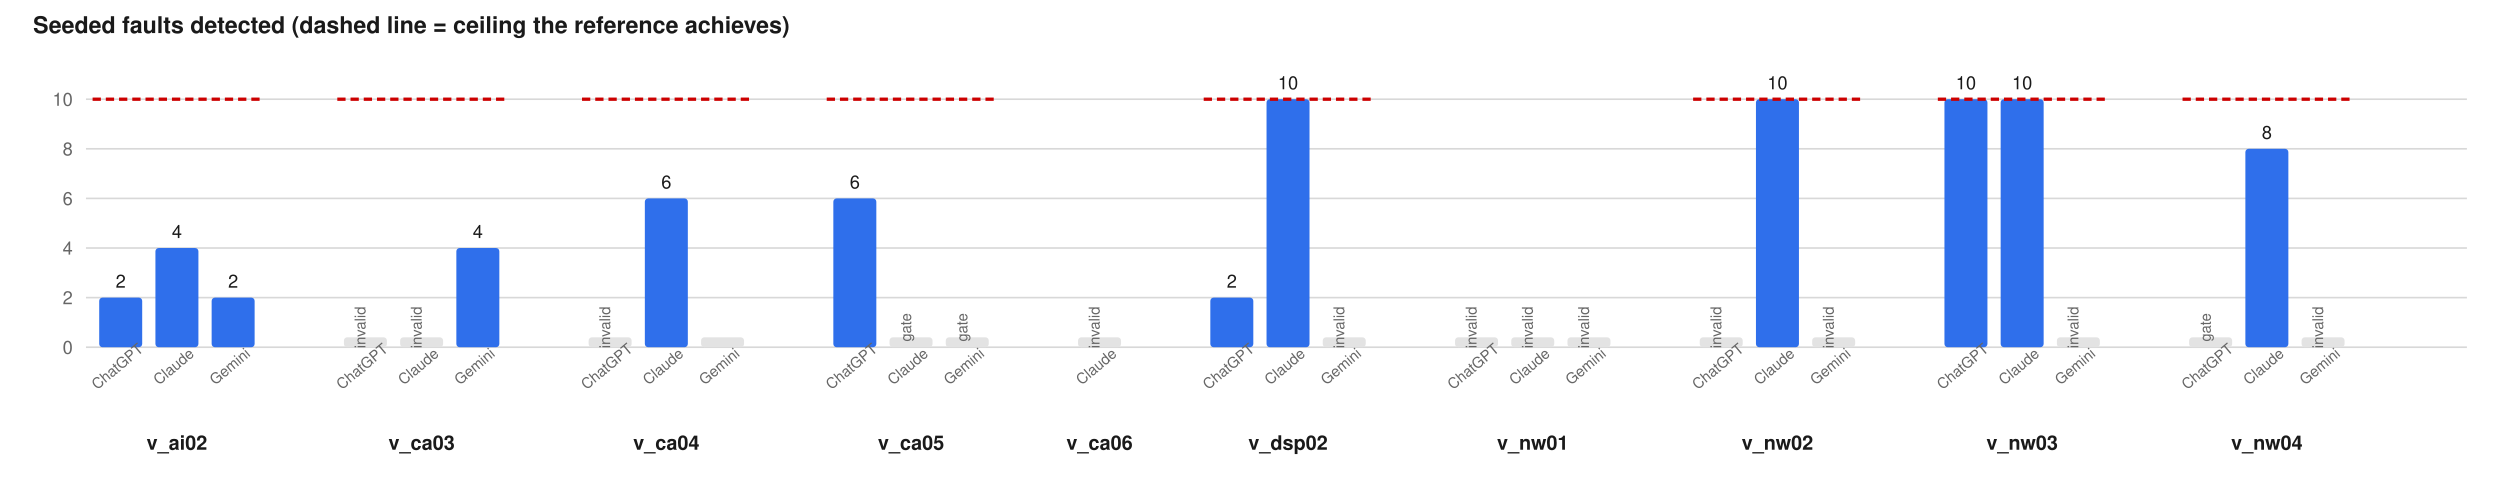
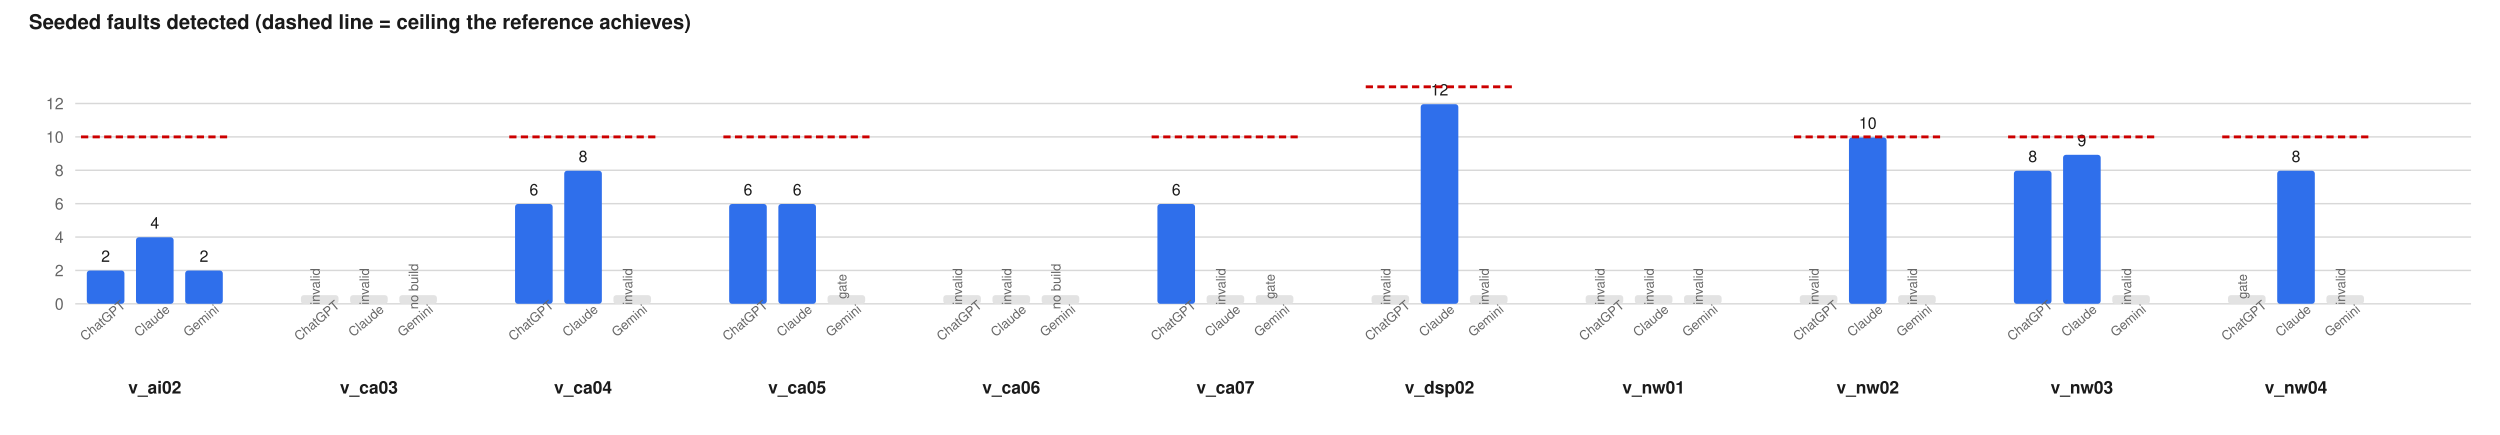
- <svg xmlns="http://www.w3.org/2000/svg" viewBox="0 0 1512 300" font-family="-apple-system,BlinkMacSystemFont,Segoe UI,Helvetica,Arial,sans-serif">
-   <rect width="1512" height="300" fill="none" />
-   <line x1="52" y1="210.0" x2="1492" y2="210.0" stroke="#d8d8d8" stroke-width="1" />
+ <svg xmlns="http://www.w3.org/2000/svg" viewBox="0 0 1728 300" font-family="-apple-system,BlinkMacSystemFont,Segoe UI,Helvetica,Arial,sans-serif">
+   <rect width="1728" height="300" fill="none" />
+   <line x1="52" y1="210.0" x2="1708" y2="210.0" stroke="#d8d8d8" stroke-width="1" />
  <text x="44" y="214.0" fill="#666" font-size="11" text-anchor="end">0</text>
-   <line x1="52" y1="180.0" x2="1492" y2="180.0" stroke="#d8d8d8" stroke-width="1" />
-   <text x="44" y="184.0" fill="#666" font-size="11" text-anchor="end">2</text>
-   <line x1="52" y1="150.0" x2="1492" y2="150.0" stroke="#d8d8d8" stroke-width="1" />
-   <text x="44" y="154.0" fill="#666" font-size="11" text-anchor="end">4</text>
-   <line x1="52" y1="120.0" x2="1492" y2="120.0" stroke="#d8d8d8" stroke-width="1" />
-   <text x="44" y="124.0" fill="#666" font-size="11" text-anchor="end">6</text>
-   <line x1="52" y1="90.0" x2="1492" y2="90.0" stroke="#d8d8d8" stroke-width="1" />
-   <text x="44" y="94.0" fill="#666" font-size="11" text-anchor="end">8</text>
-   <line x1="52" y1="60.0" x2="1492" y2="60.0" stroke="#d8d8d8" stroke-width="1" />
-   <text x="44" y="64.0" fill="#666" font-size="11" text-anchor="end">10</text>
-   <rect x="60" y="180" width="26" height="30" rx="2" fill="#2f6feb" />
-   <text x="73.0" y="174" fill="#1a1a1a" font-size="11" text-anchor="middle">2</text>
+   <line x1="52" y1="186.923" x2="1708" y2="186.923" stroke="#d8d8d8" stroke-width="1" />
+   <text x="44" y="190.923" fill="#666" font-size="11" text-anchor="end">2</text>
+   <line x1="52" y1="163.846" x2="1708" y2="163.846" stroke="#d8d8d8" stroke-width="1" />
+   <text x="44" y="167.846" fill="#666" font-size="11" text-anchor="end">4</text>
+   <line x1="52" y1="140.769" x2="1708" y2="140.769" stroke="#d8d8d8" stroke-width="1" />
+   <text x="44" y="144.769" fill="#666" font-size="11" text-anchor="end">6</text>
+   <line x1="52" y1="117.692" x2="1708" y2="117.692" stroke="#d8d8d8" stroke-width="1" />
+   <text x="44" y="121.692" fill="#666" font-size="11" text-anchor="end">8</text>
+   <line x1="52" y1="94.615" x2="1708" y2="94.615" stroke="#d8d8d8" stroke-width="1" />
+   <text x="44" y="98.615" fill="#666" font-size="11" text-anchor="end">10</text>
+   <line x1="52" y1="71.538" x2="1708" y2="71.538" stroke="#d8d8d8" stroke-width="1" />
+   <text x="44" y="75.538" fill="#666" font-size="11" text-anchor="end">12</text>
+   <rect x="60" y="187" width="26" height="23" rx="2" fill="#2f6feb" />
+   <text x="73.0" y="181" fill="#1a1a1a" font-size="11" text-anchor="middle">2</text>
  <text x="73.0" y="224" fill="#666" font-size="9" text-anchor="middle" transform="rotate(-40 73.0 224)">ChatGPT</text>
-   <rect x="94" y="150" width="26" height="60" rx="2" fill="#2f6feb" />
-   <text x="107.0" y="144" fill="#1a1a1a" font-size="11" text-anchor="middle">4</text>
+   <rect x="94" y="164" width="26" height="46" rx="2" fill="#2f6feb" />
+   <text x="107.0" y="158" fill="#1a1a1a" font-size="11" text-anchor="middle">4</text>
  <text x="107.0" y="224" fill="#666" font-size="9" text-anchor="middle" transform="rotate(-40 107.0 224)">Claude</text>
-   <rect x="128" y="180" width="26" height="30" rx="2" fill="#2f6feb" />
-   <text x="141.0" y="174" fill="#1a1a1a" font-size="11" text-anchor="middle">2</text>
+   <rect x="128" y="187" width="26" height="23" rx="2" fill="#2f6feb" />
+   <text x="141.0" y="181" fill="#1a1a1a" font-size="11" text-anchor="middle">2</text>
  <text x="141.0" y="224" fill="#666" font-size="9" text-anchor="middle" transform="rotate(-40 141.0 224)">Gemini</text>
-   <line x1="56" y1="60.0" x2="158" y2="60.0" stroke="#c00" stroke-width="2" stroke-dasharray="5,3" />
+   <line x1="56" y1="94.615" x2="158" y2="94.615" stroke="#c00" stroke-width="2" stroke-dasharray="5,3" />
  <text x="107.0" y="272" fill="#1a1a1a" font-size="12" font-weight="600" text-anchor="middle">v_ai02</text>
  <rect x="208" y="204" width="26" height="6" rx="2" fill="#e3e3e3" />
  <text x="221.0" y="198" fill="#666" font-size="9" text-anchor="middle" transform="rotate(-90 221.0 198)">invalid</text>
  <text x="221.0" y="224" fill="#666" font-size="9" text-anchor="middle" transform="rotate(-40 221.0 224)">ChatGPT</text>
  <rect x="242" y="204" width="26" height="6" rx="2" fill="#e3e3e3" />
  <text x="255.0" y="198" fill="#666" font-size="9" text-anchor="middle" transform="rotate(-90 255.0 198)">invalid</text>
  <text x="255.0" y="224" fill="#666" font-size="9" text-anchor="middle" transform="rotate(-40 255.0 224)">Claude</text>
-   <rect x="276" y="150" width="26" height="60" rx="2" fill="#2f6feb" />
-   <text x="289.0" y="144" fill="#1a1a1a" font-size="11" text-anchor="middle">4</text>
+   <rect x="276" y="204" width="26" height="6" rx="2" fill="#e3e3e3" />
+   <text x="289.0" y="198" fill="#666" font-size="9" text-anchor="middle" transform="rotate(-90 289.0 198)">no build</text>
  <text x="289.0" y="224" fill="#666" font-size="9" text-anchor="middle" transform="rotate(-40 289.0 224)">Gemini</text>
-   <line x1="204" y1="60.0" x2="306" y2="60.0" stroke="#c00" stroke-width="2" stroke-dasharray="5,3" />
  <text x="255.0" y="272" fill="#1a1a1a" font-size="12" font-weight="600" text-anchor="middle">v_ca03</text>
-   <rect x="356" y="204" width="26" height="6" rx="2" fill="#e3e3e3" />
-   <text x="369.0" y="198" fill="#666" font-size="9" text-anchor="middle" transform="rotate(-90 369.0 198)">invalid</text>
+   <rect x="356" y="141" width="26" height="69" rx="2" fill="#2f6feb" />
+   <text x="369.0" y="135" fill="#1a1a1a" font-size="11" text-anchor="middle">6</text>
  <text x="369.0" y="224" fill="#666" font-size="9" text-anchor="middle" transform="rotate(-40 369.0 224)">ChatGPT</text>
-   <rect x="390" y="120" width="26" height="90" rx="2" fill="#2f6feb" />
-   <text x="403.0" y="114" fill="#1a1a1a" font-size="11" text-anchor="middle">6</text>
+   <rect x="390" y="118" width="26" height="92" rx="2" fill="#2f6feb" />
+   <text x="403.0" y="112" fill="#1a1a1a" font-size="11" text-anchor="middle">8</text>
  <text x="403.0" y="224" fill="#666" font-size="9" text-anchor="middle" transform="rotate(-40 403.0 224)">Claude</text>
  <rect x="424" y="204" width="26" height="6" rx="2" fill="#e3e3e3" />
-   <text x="437.0" y="198" fill="#666" font-size="9" text-anchor="middle" transform="rotate(-90 437.0 198)" />
+   <text x="437.0" y="198" fill="#666" font-size="9" text-anchor="middle" transform="rotate(-90 437.0 198)">invalid</text>
  <text x="437.0" y="224" fill="#666" font-size="9" text-anchor="middle" transform="rotate(-40 437.0 224)">Gemini</text>
-   <line x1="352" y1="60.0" x2="454" y2="60.0" stroke="#c00" stroke-width="2" stroke-dasharray="5,3" />
+   <line x1="352" y1="94.615" x2="454" y2="94.615" stroke="#c00" stroke-width="2" stroke-dasharray="5,3" />
  <text x="403.0" y="272" fill="#1a1a1a" font-size="12" font-weight="600" text-anchor="middle">v_ca04</text>
-   <rect x="504" y="120" width="26" height="90" rx="2" fill="#2f6feb" />
-   <text x="517.0" y="114" fill="#1a1a1a" font-size="11" text-anchor="middle">6</text>
+   <rect x="504" y="141" width="26" height="69" rx="2" fill="#2f6feb" />
+   <text x="517.0" y="135" fill="#1a1a1a" font-size="11" text-anchor="middle">6</text>
  <text x="517.0" y="224" fill="#666" font-size="9" text-anchor="middle" transform="rotate(-40 517.0 224)">ChatGPT</text>
-   <rect x="538" y="204" width="26" height="6" rx="2" fill="#e3e3e3" />
-   <text x="551.0" y="198" fill="#666" font-size="9" text-anchor="middle" transform="rotate(-90 551.0 198)">gate</text>
+   <rect x="538" y="141" width="26" height="69" rx="2" fill="#2f6feb" />
+   <text x="551.0" y="135" fill="#1a1a1a" font-size="11" text-anchor="middle">6</text>
  <text x="551.0" y="224" fill="#666" font-size="9" text-anchor="middle" transform="rotate(-40 551.0 224)">Claude</text>
  <rect x="572" y="204" width="26" height="6" rx="2" fill="#e3e3e3" />
  <text x="585.0" y="198" fill="#666" font-size="9" text-anchor="middle" transform="rotate(-90 585.0 198)">gate</text>
  <text x="585.0" y="224" fill="#666" font-size="9" text-anchor="middle" transform="rotate(-40 585.0 224)">Gemini</text>
-   <line x1="500" y1="60.0" x2="602" y2="60.0" stroke="#c00" stroke-width="2" stroke-dasharray="5,3" />
+   <line x1="500" y1="94.615" x2="602" y2="94.615" stroke="#c00" stroke-width="2" stroke-dasharray="5,3" />
  <text x="551.0" y="272" fill="#1a1a1a" font-size="12" font-weight="600" text-anchor="middle">v_ca05</text>
  <rect x="652" y="204" width="26" height="6" rx="2" fill="#e3e3e3" />
  <text x="665.0" y="198" fill="#666" font-size="9" text-anchor="middle" transform="rotate(-90 665.0 198)">invalid</text>
-   <text x="665.0" y="224" fill="#666" font-size="9" text-anchor="middle" transform="rotate(-40 665.0 224)">Claude</text>
-   <text x="665.0" y="272" fill="#1a1a1a" font-size="12" font-weight="600" text-anchor="middle">v_ca06</text>
-   <rect x="732" y="180" width="26" height="30" rx="2" fill="#2f6feb" />
-   <text x="745.0" y="174" fill="#1a1a1a" font-size="11" text-anchor="middle">2</text>
-   <text x="745.0" y="224" fill="#666" font-size="9" text-anchor="middle" transform="rotate(-40 745.0 224)">ChatGPT</text>
-   <rect x="766" y="60" width="26" height="150" rx="2" fill="#2f6feb" />
-   <text x="779.0" y="54" fill="#1a1a1a" font-size="11" text-anchor="middle">10</text>
-   <text x="779.0" y="224" fill="#666" font-size="9" text-anchor="middle" transform="rotate(-40 779.0 224)">Claude</text>
-   <rect x="800" y="204" width="26" height="6" rx="2" fill="#e3e3e3" />
-   <text x="813.0" y="198" fill="#666" font-size="9" text-anchor="middle" transform="rotate(-90 813.0 198)">invalid</text>
-   <text x="813.0" y="224" fill="#666" font-size="9" text-anchor="middle" transform="rotate(-40 813.0 224)">Gemini</text>
-   <line x1="728" y1="60.0" x2="830" y2="60.0" stroke="#c00" stroke-width="2" stroke-dasharray="5,3" />
-   <text x="779.0" y="272" fill="#1a1a1a" font-size="12" font-weight="600" text-anchor="middle">v_dsp02</text>
-   <rect x="880" y="204" width="26" height="6" rx="2" fill="#e3e3e3" />
-   <text x="893.0" y="198" fill="#666" font-size="9" text-anchor="middle" transform="rotate(-90 893.0 198)">invalid</text>
-   <text x="893.0" y="224" fill="#666" font-size="9" text-anchor="middle" transform="rotate(-40 893.0 224)">ChatGPT</text>
-   <rect x="914" y="204" width="26" height="6" rx="2" fill="#e3e3e3" />
-   <text x="927.0" y="198" fill="#666" font-size="9" text-anchor="middle" transform="rotate(-90 927.0 198)">invalid</text>
-   <text x="927.0" y="224" fill="#666" font-size="9" text-anchor="middle" transform="rotate(-40 927.0 224)">Claude</text>
+   <text x="665.0" y="224" fill="#666" font-size="9" text-anchor="middle" transform="rotate(-40 665.0 224)">ChatGPT</text>
+   <rect x="686" y="204" width="26" height="6" rx="2" fill="#e3e3e3" />
+   <text x="699.0" y="198" fill="#666" font-size="9" text-anchor="middle" transform="rotate(-90 699.0 198)">invalid</text>
+   <text x="699.0" y="224" fill="#666" font-size="9" text-anchor="middle" transform="rotate(-40 699.0 224)">Claude</text>
+   <rect x="720" y="204" width="26" height="6" rx="2" fill="#e3e3e3" />
+   <text x="733.0" y="198" fill="#666" font-size="9" text-anchor="middle" transform="rotate(-90 733.0 198)">no build</text>
+   <text x="733.0" y="224" fill="#666" font-size="9" text-anchor="middle" transform="rotate(-40 733.0 224)">Gemini</text>
+   <text x="699.0" y="272" fill="#1a1a1a" font-size="12" font-weight="600" text-anchor="middle">v_ca06</text>
+   <rect x="800" y="141" width="26" height="69" rx="2" fill="#2f6feb" />
+   <text x="813.0" y="135" fill="#1a1a1a" font-size="11" text-anchor="middle">6</text>
+   <text x="813.0" y="224" fill="#666" font-size="9" text-anchor="middle" transform="rotate(-40 813.0 224)">ChatGPT</text>
+   <rect x="834" y="204" width="26" height="6" rx="2" fill="#e3e3e3" />
+   <text x="847.0" y="198" fill="#666" font-size="9" text-anchor="middle" transform="rotate(-90 847.0 198)">invalid</text>
+   <text x="847.0" y="224" fill="#666" font-size="9" text-anchor="middle" transform="rotate(-40 847.0 224)">Claude</text>
+   <rect x="868" y="204" width="26" height="6" rx="2" fill="#e3e3e3" />
+   <text x="881.0" y="198" fill="#666" font-size="9" text-anchor="middle" transform="rotate(-90 881.0 198)">gate</text>
+   <text x="881.0" y="224" fill="#666" font-size="9" text-anchor="middle" transform="rotate(-40 881.0 224)">Gemini</text>
+   <line x1="796" y1="94.615" x2="898" y2="94.615" stroke="#c00" stroke-width="2" stroke-dasharray="5,3" />
+   <text x="847.0" y="272" fill="#1a1a1a" font-size="12" font-weight="600" text-anchor="middle">v_ca07</text>
  <rect x="948" y="204" width="26" height="6" rx="2" fill="#e3e3e3" />
  <text x="961.0" y="198" fill="#666" font-size="9" text-anchor="middle" transform="rotate(-90 961.0 198)">invalid</text>
-   <text x="961.0" y="224" fill="#666" font-size="9" text-anchor="middle" transform="rotate(-40 961.0 224)">Gemini</text>
-   <text x="927.0" y="272" fill="#1a1a1a" font-size="12" font-weight="600" text-anchor="middle">v_nw01</text>
-   <rect x="1028" y="204" width="26" height="6" rx="2" fill="#e3e3e3" />
-   <text x="1041.0" y="198" fill="#666" font-size="9" text-anchor="middle" transform="rotate(-90 1041.0 198)">invalid</text>
-   <text x="1041.0" y="224" fill="#666" font-size="9" text-anchor="middle" transform="rotate(-40 1041.0 224)">ChatGPT</text>
-   <rect x="1062" y="60" width="26" height="150" rx="2" fill="#2f6feb" />
-   <text x="1075.0" y="54" fill="#1a1a1a" font-size="11" text-anchor="middle">10</text>
-   <text x="1075.0" y="224" fill="#666" font-size="9" text-anchor="middle" transform="rotate(-40 1075.0 224)">Claude</text>
+   <text x="961.0" y="224" fill="#666" font-size="9" text-anchor="middle" transform="rotate(-40 961.0 224)">ChatGPT</text>
+   <rect x="982" y="72" width="26" height="138" rx="2" fill="#2f6feb" />
+   <text x="995.0" y="66" fill="#1a1a1a" font-size="11" text-anchor="middle">12</text>
+   <text x="995.0" y="224" fill="#666" font-size="9" text-anchor="middle" transform="rotate(-40 995.0 224)">Claude</text>
+   <rect x="1016" y="204" width="26" height="6" rx="2" fill="#e3e3e3" />
+   <text x="1029.0" y="198" fill="#666" font-size="9" text-anchor="middle" transform="rotate(-90 1029.0 198)">invalid</text>
+   <text x="1029.0" y="224" fill="#666" font-size="9" text-anchor="middle" transform="rotate(-40 1029.0 224)">Gemini</text>
+   <line x1="944" y1="60.0" x2="1046" y2="60.0" stroke="#c00" stroke-width="2" stroke-dasharray="5,3" />
+   <text x="995.0" y="272" fill="#1a1a1a" font-size="12" font-weight="600" text-anchor="middle">v_dsp02</text>
  <rect x="1096" y="204" width="26" height="6" rx="2" fill="#e3e3e3" />
  <text x="1109.0" y="198" fill="#666" font-size="9" text-anchor="middle" transform="rotate(-90 1109.0 198)">invalid</text>
-   <text x="1109.0" y="224" fill="#666" font-size="9" text-anchor="middle" transform="rotate(-40 1109.0 224)">Gemini</text>
-   <line x1="1024" y1="60.0" x2="1126" y2="60.0" stroke="#c00" stroke-width="2" stroke-dasharray="5,3" />
-   <text x="1075.0" y="272" fill="#1a1a1a" font-size="12" font-weight="600" text-anchor="middle">v_nw02</text>
-   <rect x="1176" y="60" width="26" height="150" rx="2" fill="#2f6feb" />
-   <text x="1189.0" y="54" fill="#1a1a1a" font-size="11" text-anchor="middle">10</text>
-   <text x="1189.0" y="224" fill="#666" font-size="9" text-anchor="middle" transform="rotate(-40 1189.0 224)">ChatGPT</text>
-   <rect x="1210" y="60" width="26" height="150" rx="2" fill="#2f6feb" />
-   <text x="1223.0" y="54" fill="#1a1a1a" font-size="11" text-anchor="middle">10</text>
-   <text x="1223.0" y="224" fill="#666" font-size="9" text-anchor="middle" transform="rotate(-40 1223.0 224)">Claude</text>
+   <text x="1109.0" y="224" fill="#666" font-size="9" text-anchor="middle" transform="rotate(-40 1109.0 224)">ChatGPT</text>
+   <rect x="1130" y="204" width="26" height="6" rx="2" fill="#e3e3e3" />
+   <text x="1143.0" y="198" fill="#666" font-size="9" text-anchor="middle" transform="rotate(-90 1143.0 198)">invalid</text>
+   <text x="1143.0" y="224" fill="#666" font-size="9" text-anchor="middle" transform="rotate(-40 1143.0 224)">Claude</text>
+   <rect x="1164" y="204" width="26" height="6" rx="2" fill="#e3e3e3" />
+   <text x="1177.0" y="198" fill="#666" font-size="9" text-anchor="middle" transform="rotate(-90 1177.0 198)">invalid</text>
+   <text x="1177.0" y="224" fill="#666" font-size="9" text-anchor="middle" transform="rotate(-40 1177.0 224)">Gemini</text>
+   <text x="1143.0" y="272" fill="#1a1a1a" font-size="12" font-weight="600" text-anchor="middle">v_nw01</text>
  <rect x="1244" y="204" width="26" height="6" rx="2" fill="#e3e3e3" />
  <text x="1257.0" y="198" fill="#666" font-size="9" text-anchor="middle" transform="rotate(-90 1257.0 198)">invalid</text>
-   <text x="1257.0" y="224" fill="#666" font-size="9" text-anchor="middle" transform="rotate(-40 1257.0 224)">Gemini</text>
-   <line x1="1172" y1="60.0" x2="1274" y2="60.0" stroke="#c00" stroke-width="2" stroke-dasharray="5,3" />
-   <text x="1223.0" y="272" fill="#1a1a1a" font-size="12" font-weight="600" text-anchor="middle">v_nw03</text>
-   <rect x="1324" y="204" width="26" height="6" rx="2" fill="#e3e3e3" />
-   <text x="1337.0" y="198" fill="#666" font-size="9" text-anchor="middle" transform="rotate(-90 1337.0 198)">gate</text>
-   <text x="1337.0" y="224" fill="#666" font-size="9" text-anchor="middle" transform="rotate(-40 1337.0 224)">ChatGPT</text>
-   <rect x="1358" y="90" width="26" height="120" rx="2" fill="#2f6feb" />
-   <text x="1371.0" y="84" fill="#1a1a1a" font-size="11" text-anchor="middle">8</text>
-   <text x="1371.0" y="224" fill="#666" font-size="9" text-anchor="middle" transform="rotate(-40 1371.0 224)">Claude</text>
-   <rect x="1392" y="204" width="26" height="6" rx="2" fill="#e3e3e3" />
-   <text x="1405.0" y="198" fill="#666" font-size="9" text-anchor="middle" transform="rotate(-90 1405.0 198)">invalid</text>
-   <text x="1405.0" y="224" fill="#666" font-size="9" text-anchor="middle" transform="rotate(-40 1405.0 224)">Gemini</text>
-   <line x1="1320" y1="60.0" x2="1422" y2="60.0" stroke="#c00" stroke-width="2" stroke-dasharray="5,3" />
-   <text x="1371.0" y="272" fill="#1a1a1a" font-size="12" font-weight="600" text-anchor="middle">v_nw04</text>
+   <text x="1257.0" y="224" fill="#666" font-size="9" text-anchor="middle" transform="rotate(-40 1257.0 224)">ChatGPT</text>
+   <rect x="1278" y="95" width="26" height="115" rx="2" fill="#2f6feb" />
+   <text x="1291.0" y="89" fill="#1a1a1a" font-size="11" text-anchor="middle">10</text>
+   <text x="1291.0" y="224" fill="#666" font-size="9" text-anchor="middle" transform="rotate(-40 1291.0 224)">Claude</text>
+   <rect x="1312" y="204" width="26" height="6" rx="2" fill="#e3e3e3" />
+   <text x="1325.0" y="198" fill="#666" font-size="9" text-anchor="middle" transform="rotate(-90 1325.0 198)">invalid</text>
+   <text x="1325.0" y="224" fill="#666" font-size="9" text-anchor="middle" transform="rotate(-40 1325.0 224)">Gemini</text>
+   <line x1="1240" y1="94.615" x2="1342" y2="94.615" stroke="#c00" stroke-width="2" stroke-dasharray="5,3" />
+   <text x="1291.0" y="272" fill="#1a1a1a" font-size="12" font-weight="600" text-anchor="middle">v_nw02</text>
+   <rect x="1392" y="118" width="26" height="92" rx="2" fill="#2f6feb" />
+   <text x="1405.0" y="112" fill="#1a1a1a" font-size="11" text-anchor="middle">8</text>
+   <text x="1405.0" y="224" fill="#666" font-size="9" text-anchor="middle" transform="rotate(-40 1405.0 224)">ChatGPT</text>
+   <rect x="1426" y="107" width="26" height="103" rx="2" fill="#2f6feb" />
+   <text x="1439.0" y="101" fill="#1a1a1a" font-size="11" text-anchor="middle">9</text>
+   <text x="1439.0" y="224" fill="#666" font-size="9" text-anchor="middle" transform="rotate(-40 1439.0 224)">Claude</text>
+   <rect x="1460" y="204" width="26" height="6" rx="2" fill="#e3e3e3" />
+   <text x="1473.0" y="198" fill="#666" font-size="9" text-anchor="middle" transform="rotate(-90 1473.0 198)">invalid</text>
+   <text x="1473.0" y="224" fill="#666" font-size="9" text-anchor="middle" transform="rotate(-40 1473.0 224)">Gemini</text>
+   <line x1="1388" y1="94.615" x2="1490" y2="94.615" stroke="#c00" stroke-width="2" stroke-dasharray="5,3" />
+   <text x="1439.0" y="272" fill="#1a1a1a" font-size="12" font-weight="600" text-anchor="middle">v_nw03</text>
+   <rect x="1540" y="204" width="26" height="6" rx="2" fill="#e3e3e3" />
+   <text x="1553.0" y="198" fill="#666" font-size="9" text-anchor="middle" transform="rotate(-90 1553.0 198)">gate</text>
+   <text x="1553.0" y="224" fill="#666" font-size="9" text-anchor="middle" transform="rotate(-40 1553.0 224)">ChatGPT</text>
+   <rect x="1574" y="118" width="26" height="92" rx="2" fill="#2f6feb" />
+   <text x="1587.0" y="112" fill="#1a1a1a" font-size="11" text-anchor="middle">8</text>
+   <text x="1587.0" y="224" fill="#666" font-size="9" text-anchor="middle" transform="rotate(-40 1587.0 224)">Claude</text>
+   <rect x="1608" y="204" width="26" height="6" rx="2" fill="#e3e3e3" />
+   <text x="1621.0" y="198" fill="#666" font-size="9" text-anchor="middle" transform="rotate(-90 1621.0 198)">invalid</text>
+   <text x="1621.0" y="224" fill="#666" font-size="9" text-anchor="middle" transform="rotate(-40 1621.0 224)">Gemini</text>
+   <line x1="1536" y1="94.615" x2="1638" y2="94.615" stroke="#c00" stroke-width="2" stroke-dasharray="5,3" />
+   <text x="1587.0" y="272" fill="#1a1a1a" font-size="12" font-weight="600" text-anchor="middle">v_nw04</text>
  <text x="20" y="20" fill="#1a1a1a" font-size="14" font-weight="600">Seeded faults detected (dashed line = ceiling the reference achieves)</text>
</svg>
